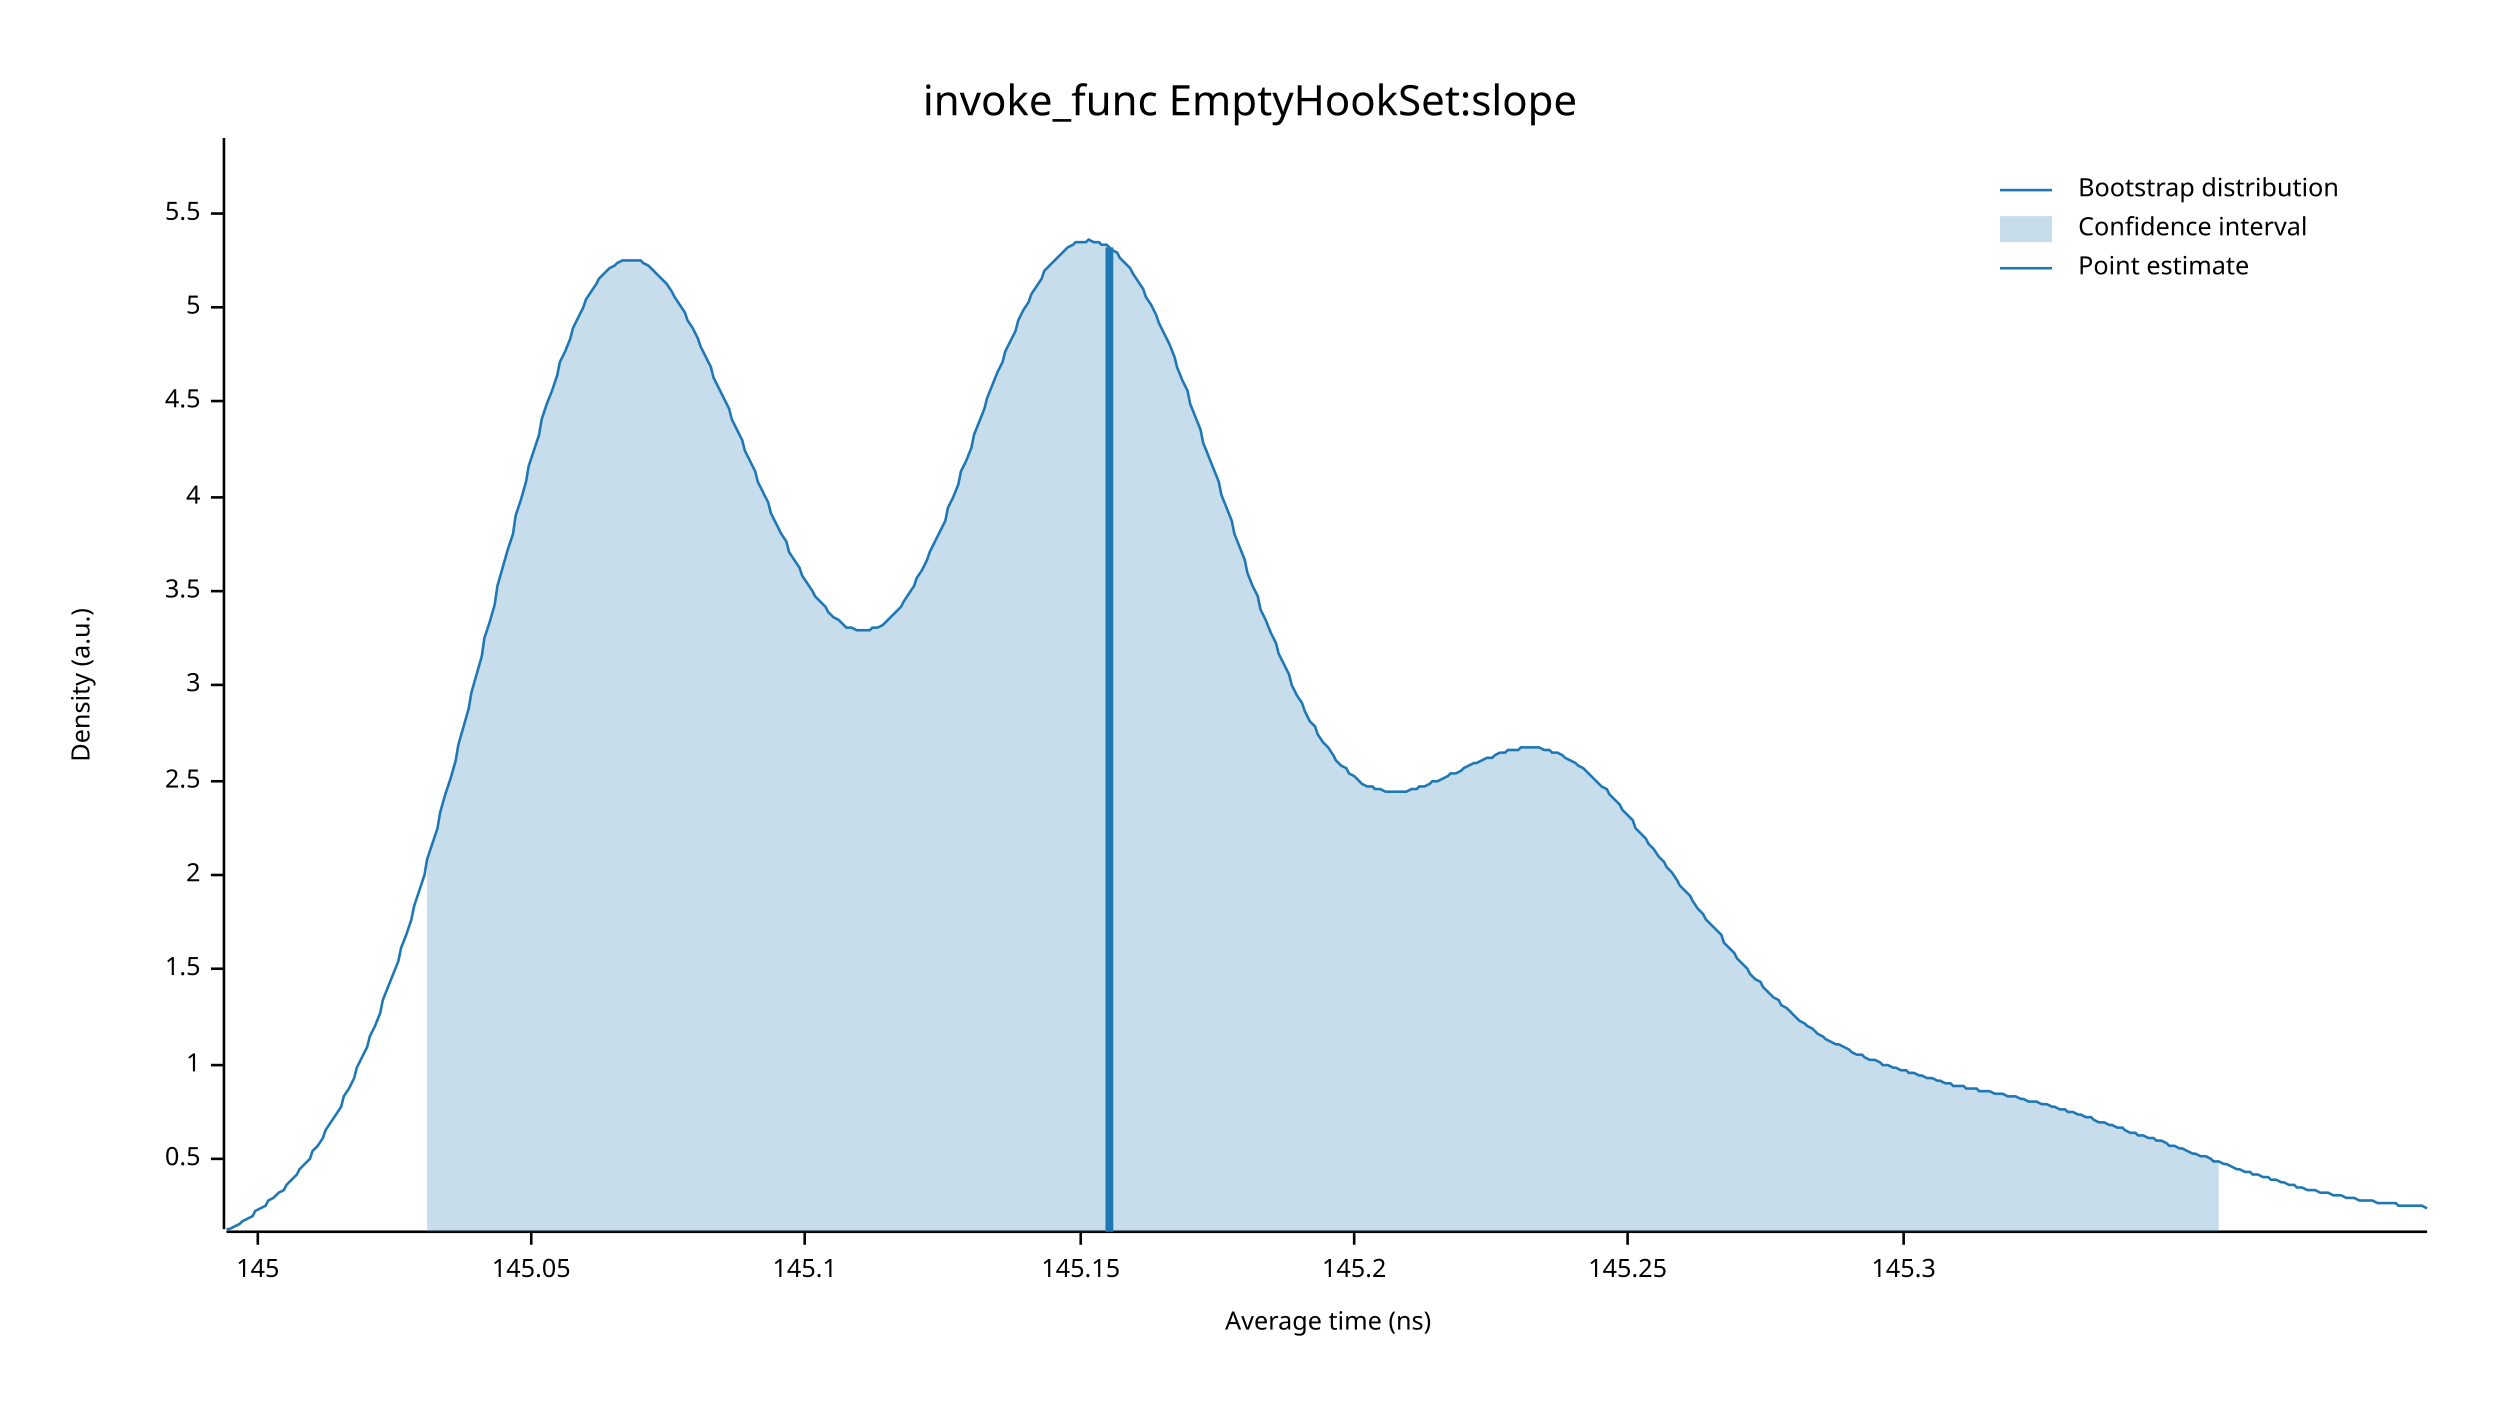
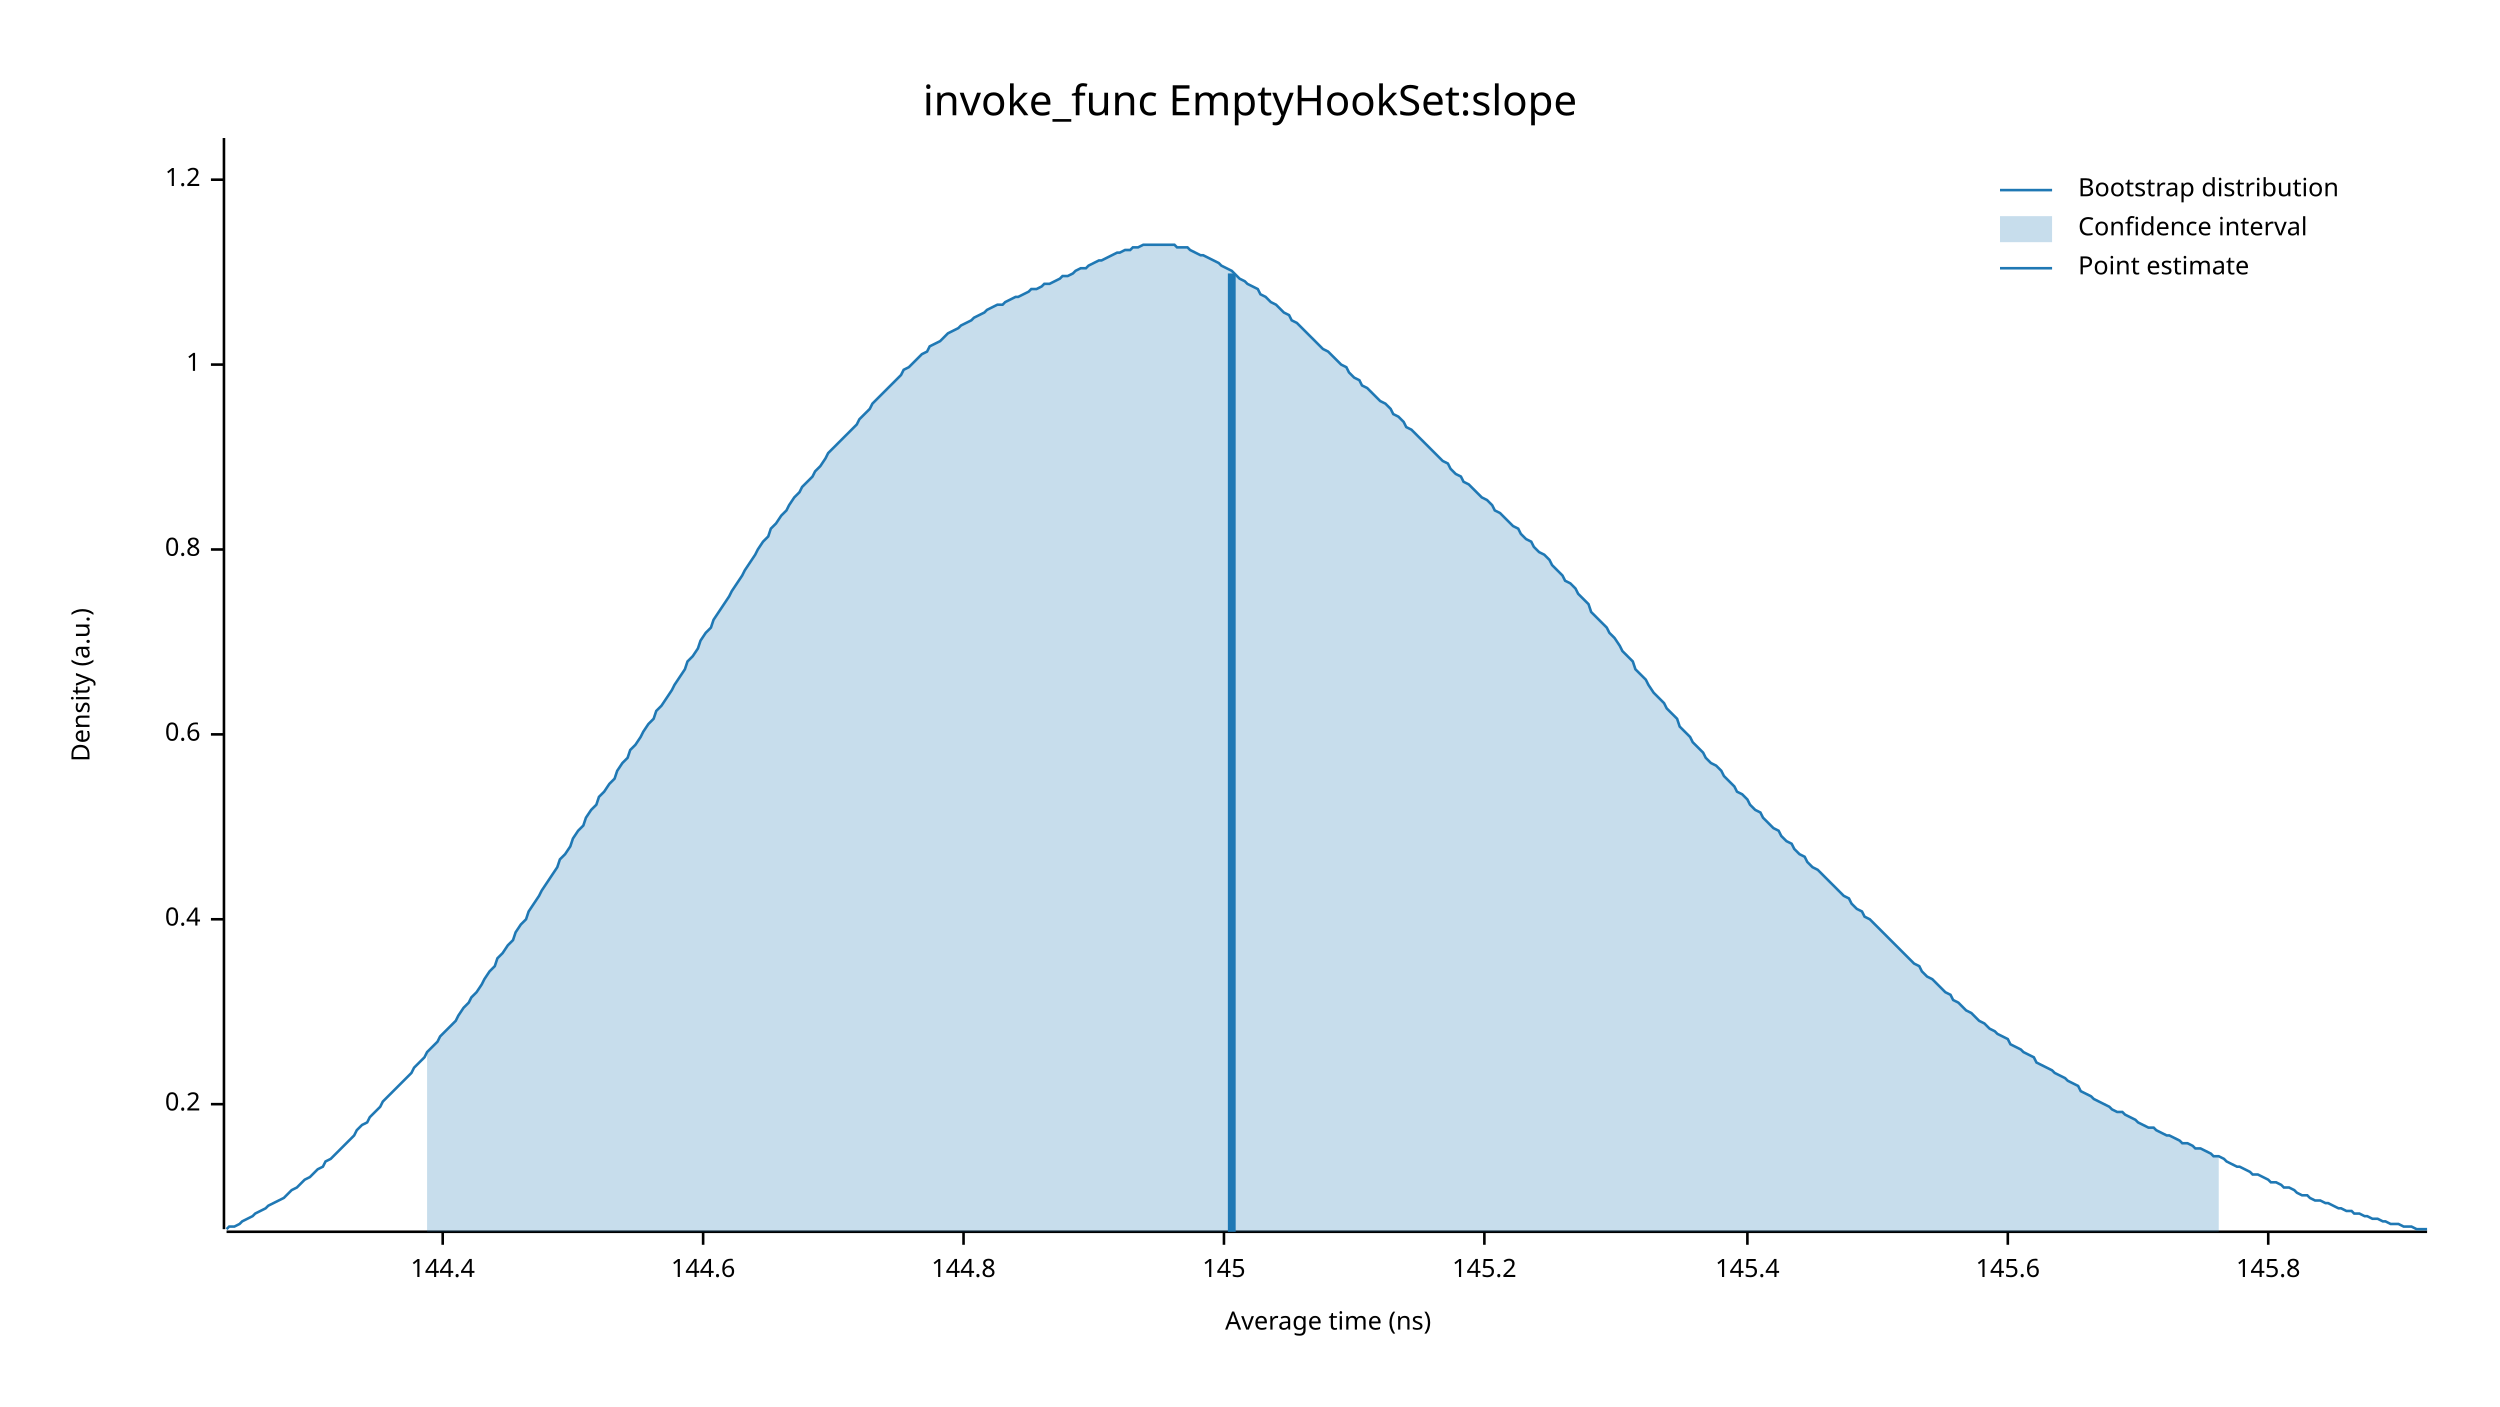
<svg xmlns="http://www.w3.org/2000/svg" width="960" height="540" viewBox="0 0 960 540">
  <text x="480" y="32" dy="0.76em" text-anchor="middle" font-family="sans-serif" font-size="16.129" opacity="1" fill="#000000">
invoke_func EmptyHookSet:slope
</text>
  <text x="27" y="263" dy="0.76em" text-anchor="middle" font-family="sans-serif" font-size="9.677" opacity="1" fill="#000000" transform="rotate(270, 27, 263)">
Density (a.u.)
</text>
  <text x="510" y="513" dy="-0.5ex" text-anchor="middle" font-family="sans-serif" font-size="9.677" opacity="1" fill="#000000">
Average time (ns)
</text>
  <polyline fill="none" opacity="1" stroke="#000000" stroke-width="1" points="86,53 86,472 " />
-   <text x="77" y="445" dy="0.5ex" text-anchor="end" font-family="sans-serif" font-size="9.677" opacity="1" fill="#000000">
- 0.5
+   <text x="77" y="424" dy="0.5ex" text-anchor="end" font-family="sans-serif" font-size="9.677" opacity="1" fill="#000000">
+ 0.2
</text>
-   <polyline fill="none" opacity="1" stroke="#000000" stroke-width="1" points="81,445 86,445 " />
-   <text x="77" y="409" dy="0.5ex" text-anchor="end" font-family="sans-serif" font-size="9.677" opacity="1" fill="#000000">
+   <polyline fill="none" opacity="1" stroke="#000000" stroke-width="1" points="81,424 86,424 " />
+   <text x="77" y="353" dy="0.5ex" text-anchor="end" font-family="sans-serif" font-size="9.677" opacity="1" fill="#000000">
+ 0.4
+ </text>
+   <polyline fill="none" opacity="1" stroke="#000000" stroke-width="1" points="81,353 86,353 " />
+   <text x="77" y="282" dy="0.5ex" text-anchor="end" font-family="sans-serif" font-size="9.677" opacity="1" fill="#000000">
+ 0.6
+ </text>
+   <polyline fill="none" opacity="1" stroke="#000000" stroke-width="1" points="81,282 86,282 " />
+   <text x="77" y="211" dy="0.5ex" text-anchor="end" font-family="sans-serif" font-size="9.677" opacity="1" fill="#000000">
+ 0.8
+ </text>
+   <polyline fill="none" opacity="1" stroke="#000000" stroke-width="1" points="81,211 86,211 " />
+   <text x="77" y="140" dy="0.5ex" text-anchor="end" font-family="sans-serif" font-size="9.677" opacity="1" fill="#000000">
1
</text>
-   <polyline fill="none" opacity="1" stroke="#000000" stroke-width="1" points="81,409 86,409 " />
-   <text x="77" y="372" dy="0.5ex" text-anchor="end" font-family="sans-serif" font-size="9.677" opacity="1" fill="#000000">
- 1.5
+   <polyline fill="none" opacity="1" stroke="#000000" stroke-width="1" points="81,140 86,140 " />
+   <text x="77" y="69" dy="0.5ex" text-anchor="end" font-family="sans-serif" font-size="9.677" opacity="1" fill="#000000">
+ 1.2
</text>
-   <polyline fill="none" opacity="1" stroke="#000000" stroke-width="1" points="81,372 86,372 " />
-   <text x="77" y="336" dy="0.5ex" text-anchor="end" font-family="sans-serif" font-size="9.677" opacity="1" fill="#000000">
- 2
+   <polyline fill="none" opacity="1" stroke="#000000" stroke-width="1" points="81,69 86,69 " />
+   <polyline fill="none" opacity="1" stroke="#000000" stroke-width="1" points="87,473 932,473 " />
+   <text x="170" y="483" dy="0.76em" text-anchor="middle" font-family="sans-serif" font-size="9.677" opacity="1" fill="#000000">
+ 144.4
</text>
-   <polyline fill="none" opacity="1" stroke="#000000" stroke-width="1" points="81,336 86,336 " />
-   <text x="77" y="300" dy="0.5ex" text-anchor="end" font-family="sans-serif" font-size="9.677" opacity="1" fill="#000000">
- 2.5
+   <polyline fill="none" opacity="1" stroke="#000000" stroke-width="1" points="170,473 170,478 " />
+   <text x="270" y="483" dy="0.76em" text-anchor="middle" font-family="sans-serif" font-size="9.677" opacity="1" fill="#000000">
+ 144.6
</text>
-   <polyline fill="none" opacity="1" stroke="#000000" stroke-width="1" points="81,300 86,300 " />
-   <text x="77" y="263" dy="0.5ex" text-anchor="end" font-family="sans-serif" font-size="9.677" opacity="1" fill="#000000">
- 3
+   <polyline fill="none" opacity="1" stroke="#000000" stroke-width="1" points="270,473 270,478 " />
+   <text x="370" y="483" dy="0.76em" text-anchor="middle" font-family="sans-serif" font-size="9.677" opacity="1" fill="#000000">
+ 144.8
</text>
-   <polyline fill="none" opacity="1" stroke="#000000" stroke-width="1" points="81,263 86,263 " />
-   <text x="77" y="227" dy="0.5ex" text-anchor="end" font-family="sans-serif" font-size="9.677" opacity="1" fill="#000000">
- 3.5
- </text>
-   <polyline fill="none" opacity="1" stroke="#000000" stroke-width="1" points="81,227 86,227 " />
-   <text x="77" y="191" dy="0.5ex" text-anchor="end" font-family="sans-serif" font-size="9.677" opacity="1" fill="#000000">
- 4
- </text>
-   <polyline fill="none" opacity="1" stroke="#000000" stroke-width="1" points="81,191 86,191 " />
-   <text x="77" y="154" dy="0.5ex" text-anchor="end" font-family="sans-serif" font-size="9.677" opacity="1" fill="#000000">
- 4.5
- </text>
-   <polyline fill="none" opacity="1" stroke="#000000" stroke-width="1" points="81,154 86,154 " />
-   <text x="77" y="118" dy="0.5ex" text-anchor="end" font-family="sans-serif" font-size="9.677" opacity="1" fill="#000000">
- 5
- </text>
-   <polyline fill="none" opacity="1" stroke="#000000" stroke-width="1" points="81,118 86,118 " />
-   <text x="77" y="82" dy="0.5ex" text-anchor="end" font-family="sans-serif" font-size="9.677" opacity="1" fill="#000000">
- 5.5
- </text>
-   <polyline fill="none" opacity="1" stroke="#000000" stroke-width="1" points="81,82 86,82 " />
-   <polyline fill="none" opacity="1" stroke="#000000" stroke-width="1" points="87,473 932,473 " />
-   <text x="99" y="483" dy="0.76em" text-anchor="middle" font-family="sans-serif" font-size="9.677" opacity="1" fill="#000000">
+   <polyline fill="none" opacity="1" stroke="#000000" stroke-width="1" points="370,473 370,478 " />
+   <text x="470" y="483" dy="0.76em" text-anchor="middle" font-family="sans-serif" font-size="9.677" opacity="1" fill="#000000">
145
</text>
-   <polyline fill="none" opacity="1" stroke="#000000" stroke-width="1" points="99,473 99,478 " />
-   <text x="204" y="483" dy="0.76em" text-anchor="middle" font-family="sans-serif" font-size="9.677" opacity="1" fill="#000000">
- 145.05
- </text>
-   <polyline fill="none" opacity="1" stroke="#000000" stroke-width="1" points="204,473 204,478 " />
-   <text x="309" y="483" dy="0.76em" text-anchor="middle" font-family="sans-serif" font-size="9.677" opacity="1" fill="#000000">
- 145.1
- </text>
-   <polyline fill="none" opacity="1" stroke="#000000" stroke-width="1" points="309,473 309,478 " />
-   <text x="415" y="483" dy="0.76em" text-anchor="middle" font-family="sans-serif" font-size="9.677" opacity="1" fill="#000000">
- 145.15
- </text>
-   <polyline fill="none" opacity="1" stroke="#000000" stroke-width="1" points="415,473 415,478 " />
-   <text x="520" y="483" dy="0.76em" text-anchor="middle" font-family="sans-serif" font-size="9.677" opacity="1" fill="#000000">
+   <polyline fill="none" opacity="1" stroke="#000000" stroke-width="1" points="470,473 470,478 " />
+   <text x="570" y="483" dy="0.76em" text-anchor="middle" font-family="sans-serif" font-size="9.677" opacity="1" fill="#000000">
145.2
</text>
-   <polyline fill="none" opacity="1" stroke="#000000" stroke-width="1" points="520,473 520,478 " />
-   <text x="625" y="483" dy="0.76em" text-anchor="middle" font-family="sans-serif" font-size="9.677" opacity="1" fill="#000000">
- 145.25
+   <polyline fill="none" opacity="1" stroke="#000000" stroke-width="1" points="570,473 570,478 " />
+   <text x="671" y="483" dy="0.76em" text-anchor="middle" font-family="sans-serif" font-size="9.677" opacity="1" fill="#000000">
+ 145.4
</text>
-   <polyline fill="none" opacity="1" stroke="#000000" stroke-width="1" points="625,473 625,478 " />
-   <text x="731" y="483" dy="0.76em" text-anchor="middle" font-family="sans-serif" font-size="9.677" opacity="1" fill="#000000">
- 145.3
+   <polyline fill="none" opacity="1" stroke="#000000" stroke-width="1" points="671,473 671,478 " />
+   <text x="771" y="483" dy="0.76em" text-anchor="middle" font-family="sans-serif" font-size="9.677" opacity="1" fill="#000000">
+ 145.6
</text>
-   <polyline fill="none" opacity="1" stroke="#000000" stroke-width="1" points="731,473 731,478 " />
-   <polyline fill="none" opacity="1" stroke="#1F78B4" stroke-width="1" points="87,472 88,472 90,471 92,470 93,469 95,468 97,467 98,465 100,464 102,463 103,461 105,460 107,458 109,457 110,455 112,453 114,451 115,449 117,447 119,445 120,442 122,440 124,437 125,434 127,431 129,428 131,425 132,421 134,418 136,414 137,410 139,406 141,402 142,398 144,394 146,389 147,384 149,379 151,374 153,369 154,364 156,359 158,353 159,348 161,342 163,336 164,330 166,324 168,318 169,312 171,305 173,299 175,292 176,286 178,279 180,272 181,266 183,259 185,252 186,245 188,239 190,232 191,225 193,218 195,211 197,205 198,198 200,192 202,185 203,179 205,173 207,167 208,161 210,155 212,150 214,144 215,139 217,135 219,130 220,126 222,122 224,118 225,115 227,112 229,109 230,107 232,105 234,103 236,102 237,101 239,100 241,100 242,100 244,100 246,100 247,101 249,102 251,104 252,105 254,107 256,109 258,112 259,114 261,117 263,120 264,123 266,126 268,130 269,133 271,137 273,141 274,145 276,149 278,153 280,157 281,161 283,165 285,169 286,173 288,177 290,181 291,185 293,189 295,193 296,197 298,201 300,205 302,208 303,212 305,215 307,218 308,221 310,224 312,227 313,229 315,231 317,233 318,235 320,237 322,238 324,240 325,241 327,241 329,242 330,242 332,242 334,242 335,241 337,241 339,240 341,238 342,237 344,235 346,233 347,231 349,228 351,225 352,222 354,219 356,215 357,212 359,208 361,204 363,200 364,195 366,191 368,186 369,181 371,177 373,172 374,167 376,162 378,157 379,153 381,148 383,143 385,139 386,135 388,131 390,127 391,123 393,119 395,116 396,113 398,110 400,107 401,104 403,102 405,100 407,98 408,97 410,95 412,94 413,93 415,93 417,93 418,92 420,93 422,93 423,94 425,94 427,96 429,97 430,99 432,101 434,103 435,105 437,108 439,111 440,114 442,117 444,121 445,124 447,128 449,132 451,137 452,141 454,146 456,150 457,155 459,160 461,165 462,170 464,175 466,180 468,185 469,190 471,195 473,200 474,205 476,210 478,215 479,220 481,225 483,229 484,234 486,238 488,243 490,247 491,251 493,255 495,259 496,263 498,267 500,270 501,273 503,277 505,279 506,282 508,285 510,287 512,290 513,292 515,294 517,295 518,297 520,298 522,300 523,301 525,302 527,302 528,303 530,303 532,304 534,304 535,304 537,304 539,304 540,304 542,303 544,303 545,302 547,302 549,301 550,300 552,300 554,299 556,298 557,297 559,297 561,296 562,295 564,294 566,293 567,293 569,292 571,291 573,291 574,290 576,289 578,289 579,288 581,288 583,288 584,287 586,287 588,287 589,287 591,287 593,288 595,288 596,289 598,289 600,290 601,291 603,292 605,293 606,294 608,295 610,297 611,298 613,300 615,302 617,303 618,305 620,307 622,309 623,311 625,313 627,315 628,318 630,320 632,322 633,324 635,326 637,329 639,331 640,333 642,335 644,338 645,340 647,342 649,344 650,346 652,349 654,351 655,353 657,355 659,357 661,359 662,362 664,364 666,366 667,368 669,370 671,372 672,374 674,376 676,377 677,379 679,381 681,383 683,384 684,386 686,387 688,389 689,390 691,392 693,393 694,394 696,395 698,397 700,398 701,399 703,400 705,401 706,401 708,402 710,403 711,404 713,405 715,405 716,406 718,407 720,407 722,408 723,409 725,409 727,410 728,410 730,411 732,411 733,412 735,412 737,413 738,413 740,414 742,414 744,415 745,415 747,416 749,416 750,417 752,417 754,417 755,418 757,418 759,418 760,419 762,419 764,419 766,420 767,420 769,420 771,421 772,421 774,421 776,422 777,422 779,423 781,423 782,423 784,424 786,424 788,425 789,425 791,426 793,426 794,427 796,427 798,428 799,428 801,429 803,429 804,430 806,431 808,431 810,432 811,432 813,433 815,433 816,434 818,435 820,435 821,436 823,436 825,437 827,437 828,438 830,438 832,439 833,440 835,440 837,441 838,441 840,442 842,443 843,443 845,444 847,444 849,445 850,446 852,446 854,447 855,447 857,448 859,449 860,449 862,450 864,450 865,451 867,451 869,452 871,452 872,453 874,453 876,454 877,454 879,455 881,455 882,456 884,456 886,457 887,457 889,457 891,458 893,458 894,458 896,459 898,459 899,459 901,460 903,460 904,460 906,461 908,461 909,461 911,461 913,462 915,462 916,462 918,462 920,462 921,463 923,463 925,463 926,463 928,463 930,463 932,464 " />
-   <polygon opacity="0.25" fill="#1F78B4" points="164,330 166,324 168,318 169,312 171,305 173,299 175,292 176,286 178,279 180,272 181,266 183,259 185,252 186,245 188,239 190,232 191,225 193,218 195,211 197,205 198,198 200,192 202,185 203,179 205,173 207,167 208,161 210,155 212,150 214,144 215,139 217,135 219,130 220,126 222,122 224,118 225,115 227,112 229,109 230,107 232,105 234,103 236,102 237,101 239,100 241,100 242,100 244,100 246,100 247,101 249,102 251,104 252,105 254,107 256,109 258,112 259,114 261,117 263,120 264,123 266,126 268,130 269,133 271,137 273,141 274,145 276,149 278,153 280,157 281,161 283,165 285,169 286,173 288,177 290,181 291,185 293,189 295,193 296,197 298,201 300,205 302,208 303,212 305,215 307,218 308,221 310,224 312,227 313,229 315,231 317,233 318,235 320,237 322,238 324,240 325,241 327,241 329,242 330,242 332,242 334,242 335,241 337,241 339,240 341,238 342,237 344,235 346,233 347,231 349,228 351,225 352,222 354,219 356,215 357,212 359,208 361,204 363,200 364,195 366,191 368,186 369,181 371,177 373,172 374,167 376,162 378,157 379,153 381,148 383,143 385,139 386,135 388,131 390,127 391,123 393,119 395,116 396,113 398,110 400,107 401,104 403,102 405,100 407,98 408,97 410,95 412,94 413,93 415,93 417,93 418,92 420,93 422,93 423,94 425,94 427,96 429,97 430,99 432,101 434,103 435,105 437,108 439,111 440,114 442,117 444,121 445,124 447,128 449,132 451,137 452,141 454,146 456,150 457,155 459,160 461,165 462,170 464,175 466,180 468,185 469,190 471,195 473,200 474,205 476,210 478,215 479,220 481,225 483,229 484,234 486,238 488,243 490,247 491,251 493,255 495,259 496,263 498,267 500,270 501,273 503,277 505,279 506,282 508,285 510,287 512,290 513,292 515,294 517,295 518,297 520,298 522,300 523,301 525,302 527,302 528,303 530,303 532,304 534,304 535,304 537,304 539,304 540,304 542,303 544,303 545,302 547,302 549,301 550,300 552,300 554,299 556,298 557,297 559,297 561,296 562,295 564,294 566,293 567,293 569,292 571,291 573,291 574,290 576,289 578,289 579,288 581,288 583,288 584,287 586,287 588,287 589,287 591,287 593,288 595,288 596,289 598,289 600,290 601,291 603,292 605,293 606,294 608,295 610,297 611,298 613,300 615,302 617,303 618,305 620,307 622,309 623,311 625,313 627,315 628,318 630,320 632,322 633,324 635,326 637,329 639,331 640,333 642,335 644,338 645,340 647,342 649,344 650,346 652,349 654,351 655,353 657,355 659,357 661,359 662,362 664,364 666,366 667,368 669,370 671,372 672,374 674,376 676,377 677,379 679,381 681,383 683,384 684,386 686,387 688,389 689,390 691,392 693,393 694,394 696,395 698,397 700,398 701,399 703,400 705,401 706,401 708,402 710,403 711,404 713,405 715,405 716,406 718,407 720,407 722,408 723,409 725,409 727,410 728,410 730,411 732,411 733,412 735,412 737,413 738,413 740,414 742,414 744,415 745,415 747,416 749,416 750,417 752,417 754,417 755,418 757,418 759,418 760,419 762,419 764,419 766,420 767,420 769,420 771,421 772,421 774,421 776,422 777,422 779,423 781,423 782,423 784,424 786,424 788,425 789,425 791,426 793,426 794,427 796,427 798,428 799,428 801,429 803,429 804,430 806,431 808,431 810,432 811,432 813,433 815,433 816,434 818,435 820,435 821,436 823,436 825,437 827,437 828,438 830,438 832,439 833,440 835,440 837,441 838,441 840,442 842,443 843,443 845,444 847,444 849,445 850,446 852,446 852,473 164,473 " />
-   <polyline fill="none" opacity="1" stroke="#1F78B4" stroke-width="3" points="426,473 426,95 " />
+   <polyline fill="none" opacity="1" stroke="#000000" stroke-width="1" points="771,473 771,478 " />
+   <text x="871" y="483" dy="0.76em" text-anchor="middle" font-family="sans-serif" font-size="9.677" opacity="1" fill="#000000">
+ 145.8
+ </text>
+   <polyline fill="none" opacity="1" stroke="#000000" stroke-width="1" points="871,473 871,478 " />
+   <polyline fill="none" opacity="1" stroke="#1F78B4" stroke-width="1" points="87,472 88,471 90,471 92,470 93,469 95,468 97,467 98,466 100,465 102,464 103,463 105,462 107,461 109,460 110,459 112,457 114,456 115,455 117,453 119,452 120,451 122,449 124,448 125,446 127,445 129,443 131,441 132,440 134,438 136,436 137,434 139,432 141,431 142,429 144,427 146,425 147,423 149,421 151,419 153,417 154,416 156,414 158,412 159,410 161,408 163,406 164,404 166,402 168,400 169,398 171,396 173,394 175,392 176,390 178,387 180,385 181,383 183,381 185,378 186,376 188,373 190,371 191,368 193,366 195,363 197,361 198,358 200,355 202,353 203,350 205,347 207,344 208,342 210,339 212,336 214,333 215,330 217,328 219,325 220,322 222,319 224,317 225,314 227,311 229,309 230,306 232,304 234,301 236,299 237,296 239,293 241,291 242,288 244,286 246,283 247,281 249,278 251,276 252,273 254,271 256,268 258,265 259,263 261,260 263,257 264,254 266,252 268,249 269,246 271,243 273,241 274,238 276,235 278,232 280,229 281,227 283,224 285,221 286,219 288,216 290,213 291,211 293,208 295,206 296,203 298,201 300,198 302,196 303,194 305,191 307,189 308,187 310,185 312,183 313,181 315,179 317,176 318,174 320,172 322,170 324,168 325,167 327,165 329,163 330,161 332,159 334,157 335,155 337,153 339,151 341,149 342,148 344,146 346,144 347,142 349,141 351,139 352,138 354,136 356,135 357,133 359,132 361,131 363,129 364,128 366,127 368,126 369,125 371,124 373,123 374,122 376,121 378,120 379,119 381,118 383,117 385,117 386,116 388,115 390,114 391,114 393,113 395,112 396,111 398,111 400,110 401,109 403,109 405,108 407,107 408,106 410,106 412,105 413,104 415,103 417,103 418,102 420,101 422,100 423,100 425,99 427,98 429,97 430,97 432,96 434,96 435,95 437,95 439,94 440,94 442,94 444,94 445,94 447,94 449,94 451,94 452,95 454,95 456,95 457,96 459,97 461,98 462,98 464,99 466,100 468,101 469,102 471,103 473,104 474,105 476,107 478,108 479,109 481,110 483,111 484,113 486,114 488,116 490,117 491,118 493,120 495,121 496,123 498,124 500,126 501,127 503,129 505,131 506,132 508,134 510,135 512,137 513,138 515,140 517,141 518,143 520,145 522,146 523,148 525,149 527,151 528,152 530,154 532,155 534,157 535,159 537,160 539,162 540,164 542,165 544,167 545,168 547,170 549,172 550,173 552,175 554,177 556,178 557,180 559,182 561,183 562,185 564,186 566,188 567,189 569,191 571,192 573,194 574,196 576,197 578,199 579,200 581,202 583,203 584,205 586,207 588,208 589,210 591,212 593,213 595,215 596,217 598,219 600,221 601,223 603,224 605,226 606,228 608,230 610,232 611,235 613,237 615,239 617,241 618,243 620,245 622,248 623,250 625,252 627,254 628,257 630,259 632,261 633,263 635,266 637,268 639,270 640,272 642,274 644,276 645,279 647,281 649,283 650,285 652,287 654,289 655,291 657,293 659,294 661,296 662,298 664,300 666,302 667,304 669,305 671,307 672,309 674,311 676,312 677,314 679,316 681,318 683,319 684,321 686,323 688,324 689,326 691,328 693,329 694,331 696,333 698,334 700,336 701,337 703,339 705,341 706,342 708,344 710,345 711,347 713,349 715,350 716,352 718,353 720,355 722,357 723,358 725,360 727,362 728,363 730,365 732,367 733,368 735,370 737,371 738,373 740,375 742,376 744,378 745,379 747,381 749,382 750,384 752,385 754,387 755,388 757,389 759,391 760,392 762,393 764,395 766,396 767,397 769,398 771,399 772,401 774,402 776,403 777,404 779,405 781,406 782,408 784,409 786,410 788,411 789,412 791,413 793,414 794,415 796,416 798,417 799,419 801,420 803,421 804,422 806,423 808,424 810,425 811,426 813,427 815,427 816,428 818,429 820,430 821,431 823,432 825,433 827,433 828,434 830,435 832,436 833,436 835,437 837,438 838,439 840,439 842,440 843,441 845,441 847,442 849,443 850,444 852,444 854,445 855,446 857,447 859,448 860,448 862,449 864,450 865,451 867,451 869,452 871,453 872,454 874,454 876,455 877,456 879,456 881,457 882,458 884,459 886,459 887,460 889,461 891,461 893,462 894,462 896,463 898,464 899,464 901,465 903,465 904,466 906,466 908,467 909,467 911,468 913,468 915,469 916,469 918,470 920,470 921,470 923,471 925,471 926,471 928,472 930,472 932,472 " />
+   <polygon opacity="0.25" fill="#1F78B4" points="164,404 166,402 168,400 169,398 171,396 173,394 175,392 176,390 178,387 180,385 181,383 183,381 185,378 186,376 188,373 190,371 191,368 193,366 195,363 197,361 198,358 200,355 202,353 203,350 205,347 207,344 208,342 210,339 212,336 214,333 215,330 217,328 219,325 220,322 222,319 224,317 225,314 227,311 229,309 230,306 232,304 234,301 236,299 237,296 239,293 241,291 242,288 244,286 246,283 247,281 249,278 251,276 252,273 254,271 256,268 258,265 259,263 261,260 263,257 264,254 266,252 268,249 269,246 271,243 273,241 274,238 276,235 278,232 280,229 281,227 283,224 285,221 286,219 288,216 290,213 291,211 293,208 295,206 296,203 298,201 300,198 302,196 303,194 305,191 307,189 308,187 310,185 312,183 313,181 315,179 317,176 318,174 320,172 322,170 324,168 325,167 327,165 329,163 330,161 332,159 334,157 335,155 337,153 339,151 341,149 342,148 344,146 346,144 347,142 349,141 351,139 352,138 354,136 356,135 357,133 359,132 361,131 363,129 364,128 366,127 368,126 369,125 371,124 373,123 374,122 376,121 378,120 379,119 381,118 383,117 385,117 386,116 388,115 390,114 391,114 393,113 395,112 396,111 398,111 400,110 401,109 403,109 405,108 407,107 408,106 410,106 412,105 413,104 415,103 417,103 418,102 420,101 422,100 423,100 425,99 427,98 429,97 430,97 432,96 434,96 435,95 437,95 439,94 440,94 442,94 444,94 445,94 447,94 449,94 451,94 452,95 454,95 456,95 457,96 459,97 461,98 462,98 464,99 466,100 468,101 469,102 471,103 473,104 474,105 476,107 478,108 479,109 481,110 483,111 484,113 486,114 488,116 490,117 491,118 493,120 495,121 496,123 498,124 500,126 501,127 503,129 505,131 506,132 508,134 510,135 512,137 513,138 515,140 517,141 518,143 520,145 522,146 523,148 525,149 527,151 528,152 530,154 532,155 534,157 535,159 537,160 539,162 540,164 542,165 544,167 545,168 547,170 549,172 550,173 552,175 554,177 556,178 557,180 559,182 561,183 562,185 564,186 566,188 567,189 569,191 571,192 573,194 574,196 576,197 578,199 579,200 581,202 583,203 584,205 586,207 588,208 589,210 591,212 593,213 595,215 596,217 598,219 600,221 601,223 603,224 605,226 606,228 608,230 610,232 611,235 613,237 615,239 617,241 618,243 620,245 622,248 623,250 625,252 627,254 628,257 630,259 632,261 633,263 635,266 637,268 639,270 640,272 642,274 644,276 645,279 647,281 649,283 650,285 652,287 654,289 655,291 657,293 659,294 661,296 662,298 664,300 666,302 667,304 669,305 671,307 672,309 674,311 676,312 677,314 679,316 681,318 683,319 684,321 686,323 688,324 689,326 691,328 693,329 694,331 696,333 698,334 700,336 701,337 703,339 705,341 706,342 708,344 710,345 711,347 713,349 715,350 716,352 718,353 720,355 722,357 723,358 725,360 727,362 728,363 730,365 732,367 733,368 735,370 737,371 738,373 740,375 742,376 744,378 745,379 747,381 749,382 750,384 752,385 754,387 755,388 757,389 759,391 760,392 762,393 764,395 766,396 767,397 769,398 771,399 772,401 774,402 776,403 777,404 779,405 781,406 782,408 784,409 786,410 788,411 789,412 791,413 793,414 794,415 796,416 798,417 799,419 801,420 803,421 804,422 806,423 808,424 810,425 811,426 813,427 815,427 816,428 818,429 820,430 821,431 823,432 825,433 827,433 828,434 830,435 832,436 833,436 835,437 837,438 838,439 840,439 842,440 843,441 845,441 847,442 849,443 850,444 852,444 852,473 164,473 " />
+   <polyline fill="none" opacity="1" stroke="#1F78B4" stroke-width="3" points="473,473 473,105 " />
  <text x="798" y="68" dy="0.76em" text-anchor="start" font-family="sans-serif" font-size="9.677" opacity="1" fill="#000000">
Bootstrap distribution
</text>
  <text x="798" y="83" dy="0.76em" text-anchor="start" font-family="sans-serif" font-size="9.677" opacity="1" fill="#000000">
Confidence interval
</text>
  <text x="798" y="98" dy="0.76em" text-anchor="start" font-family="sans-serif" font-size="9.677" opacity="1" fill="#000000">
Point estimate
</text>
  <polyline fill="none" opacity="1" stroke="#1F78B4" stroke-width="1" points="768,73 788,73 " />
  <rect x="768" y="83" width="20" height="10" opacity="0.25" fill="#1F78B4" stroke="none" />
  <polyline fill="none" opacity="1" stroke="#1F78B4" stroke-width="1" points="768,103 788,103 " />
</svg>
